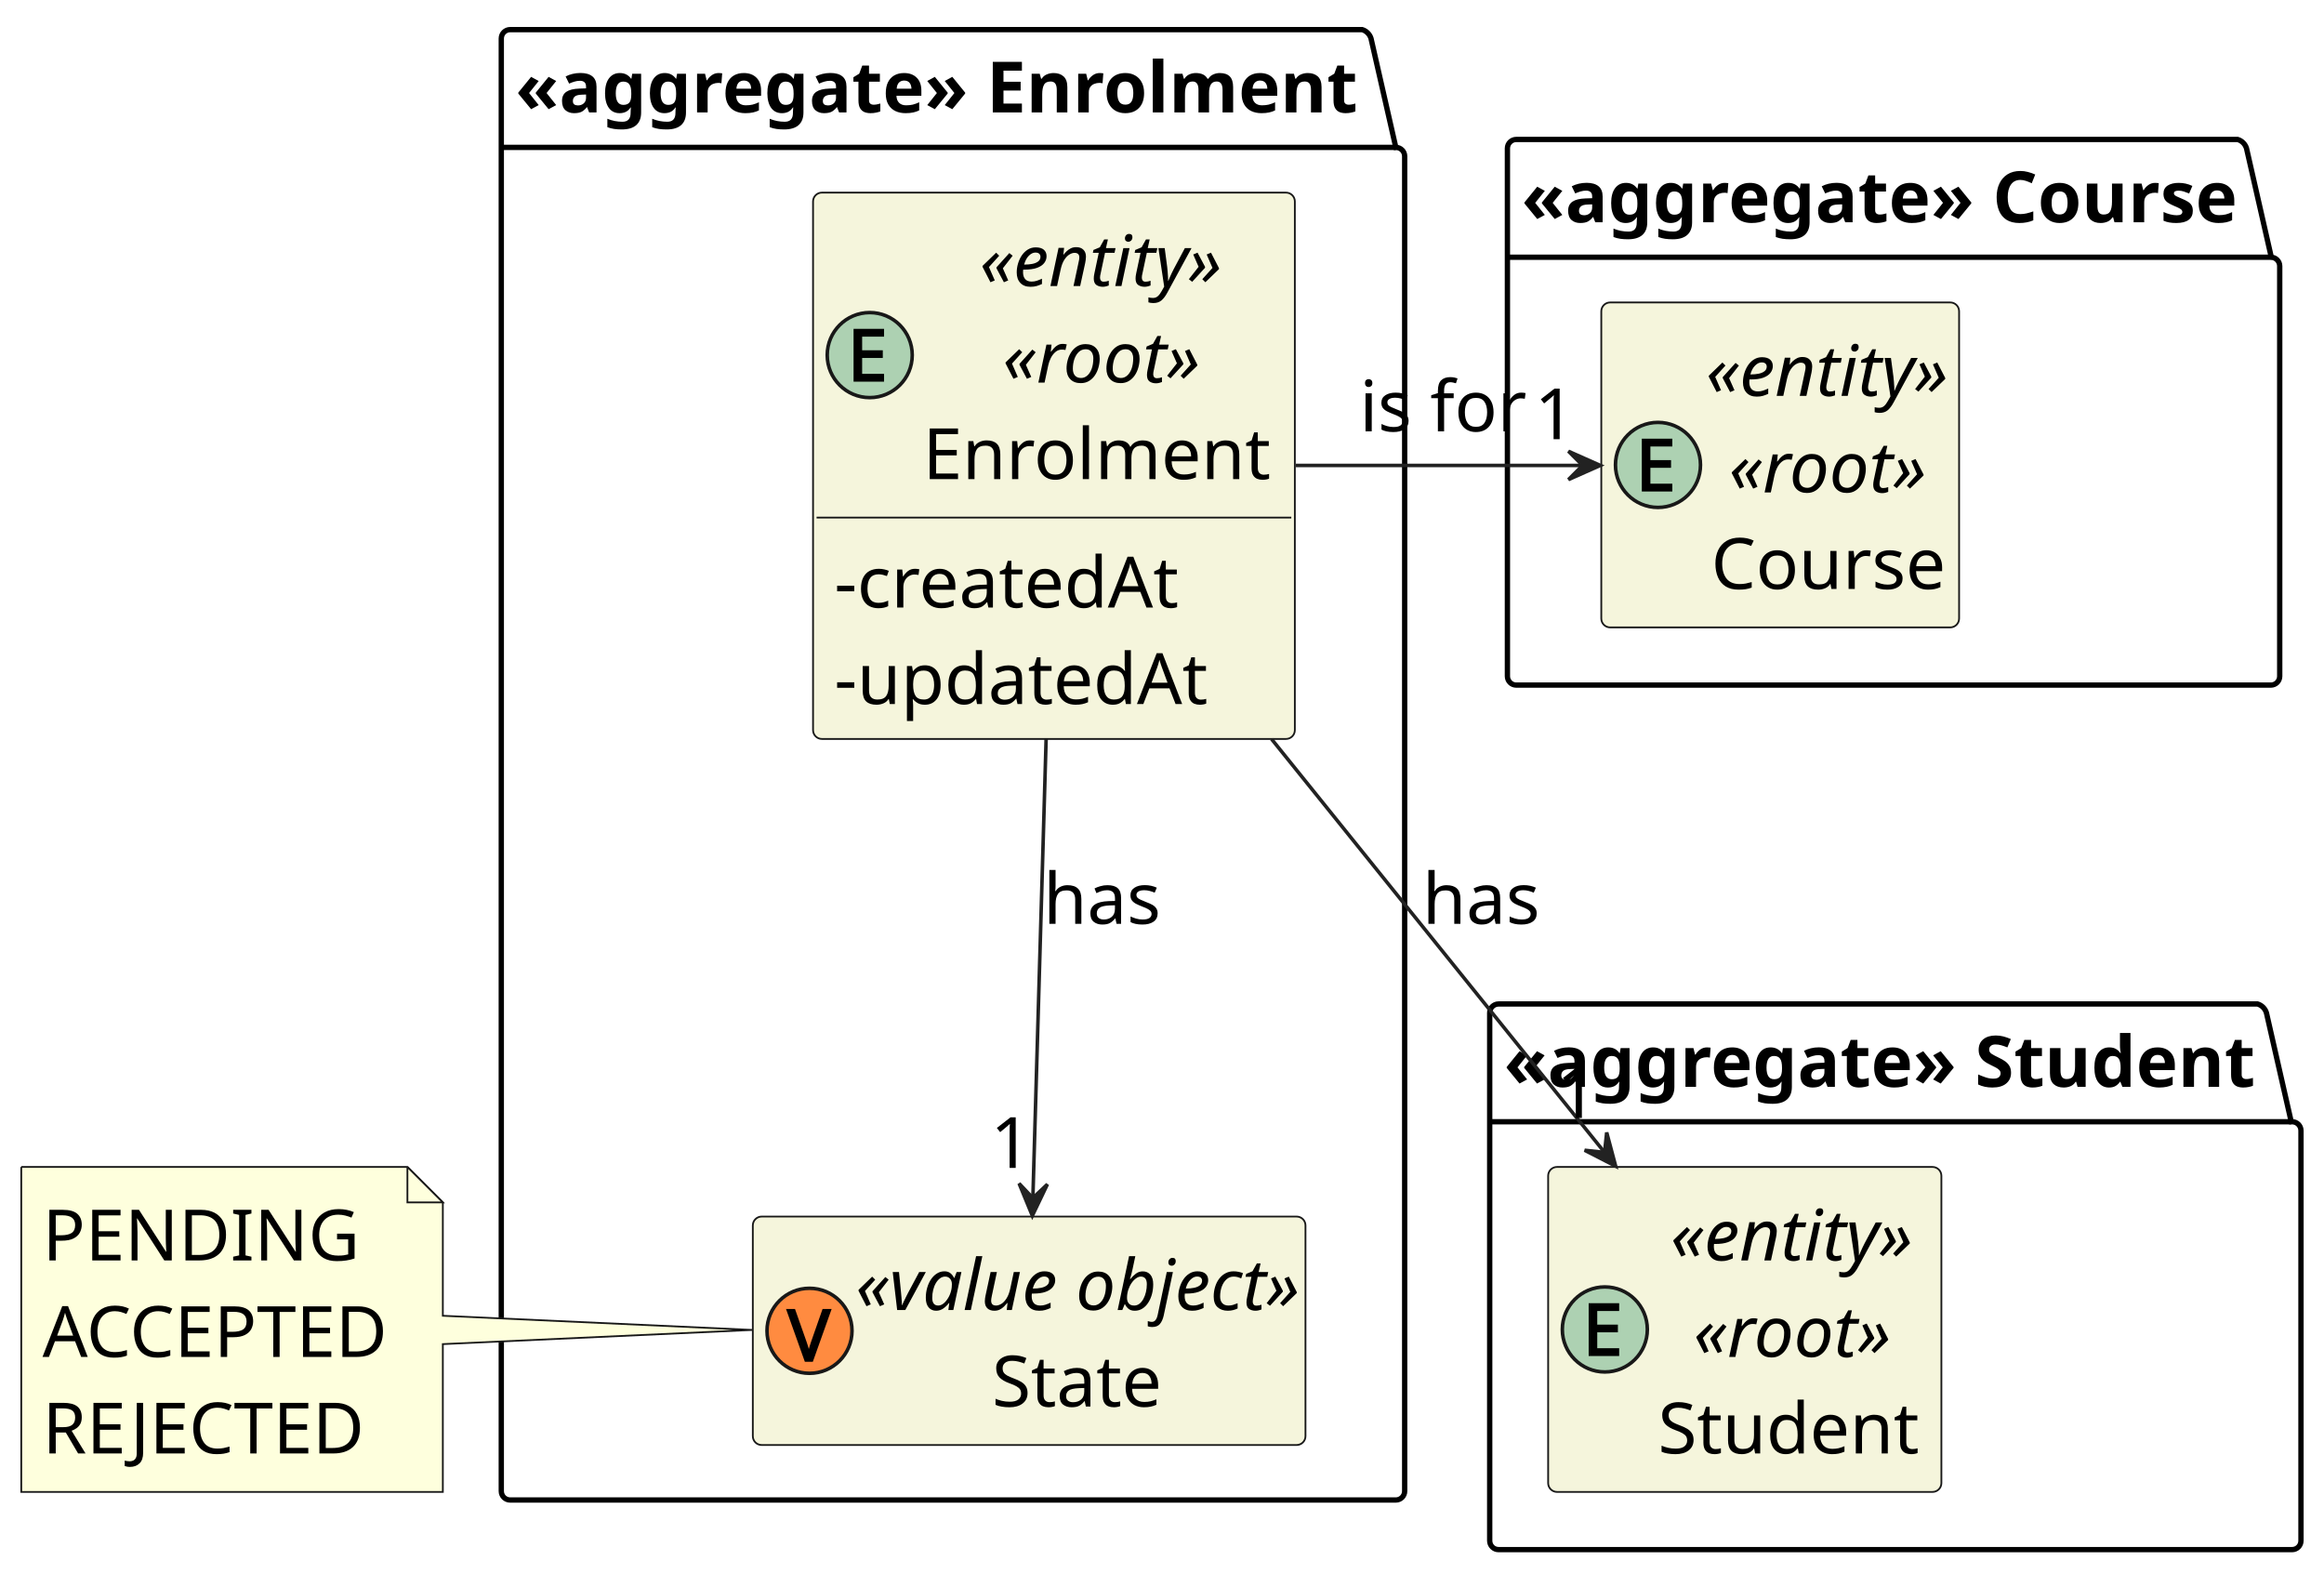
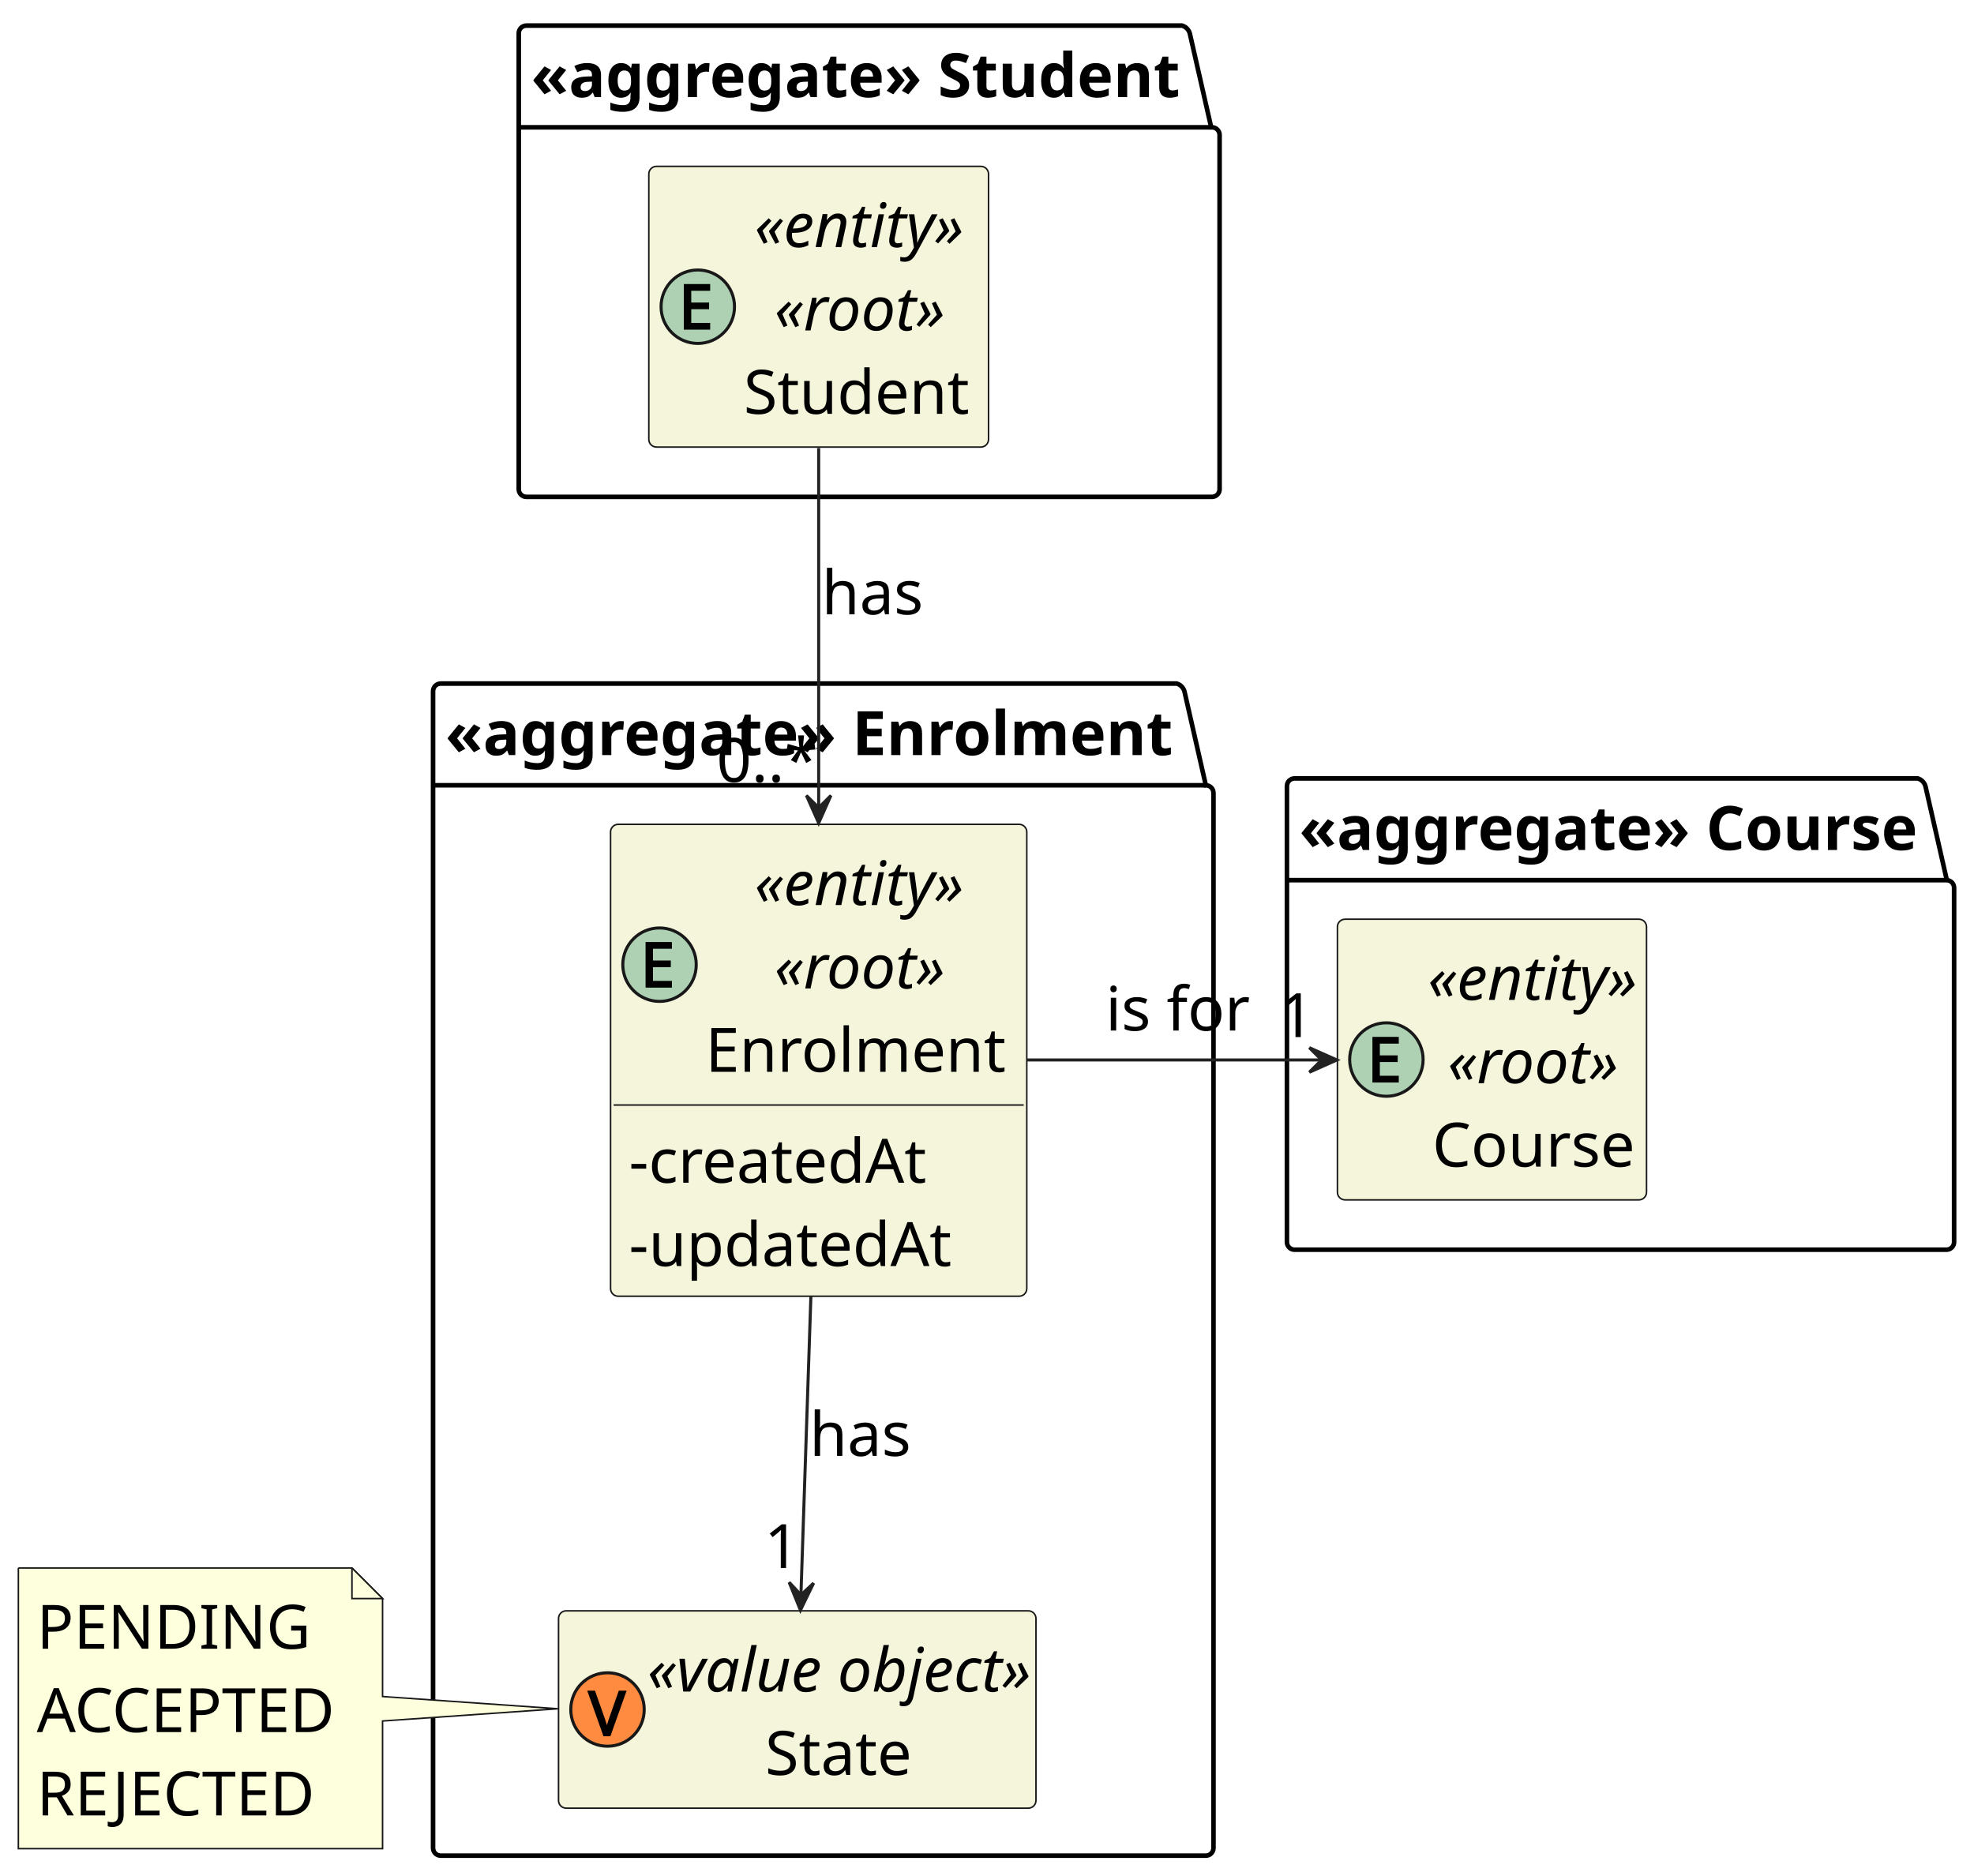
- <svg xmlns="http://www.w3.org/2000/svg" contentStyleType="text/css" height="444px" preserveAspectRatio="none" style="width:656px;height:444px;background:#FFFFFF;" version="1.1" viewBox="0 0 656 444" width="656px" zoomAndPan="magnify">
+ <svg xmlns="http://www.w3.org/2000/svg" contentStyleType="text/css" height="613px" preserveAspectRatio="none" style="width:645px;height:613px;background:#FFFFFF;" version="1.1" viewBox="0 0 645 613" width="645px" zoomAndPan="magnify">
  <defs />
  <g>
    <g id="cluster_&lt;&lt;aggregate&gt;&gt; Enrolment">
-       <path d="M144,8.36 L384.5,8.36 A3.75,3.75 0 0 1 387,10.86 L394,41.6 L394,41.6 A2.5,2.5 0 0 1 396.5,44.1 L396.5,420.86 A2.5,2.5 0 0 1 394,423.36 L144,423.36 A2.5,2.5 0 0 1 141.5,420.86 L141.5,10.86 A2.5,2.5 0 0 1 144,8.36 " fill="none" style="stroke:#000000;stroke-width:1.5;" />
-       <line style="stroke:#000000;stroke-width:1.5;" x1="141.5" x2="394" y1="41.6" y2="41.6" />
-       <text fill="#000000" font-family="sans-serif" font-size="20" font-weight="bold" lengthAdjust="spacing" textLength="239.5" x="145.5" y="31.74">«aggregate» Enrolment</text>
+       <path d="M144,223.36 L384.5,223.36 A3.75,3.75 0 0 1 387,225.86 L394,256.6 L394,256.6 A2.5,2.5 0 0 1 396.5,259.1 L396.5,603.86 A2.5,2.5 0 0 1 394,606.36 L144,606.36 A2.5,2.5 0 0 1 141.5,603.86 L141.5,225.86 A2.5,2.5 0 0 1 144,223.36 " fill="none" style="stroke:#000000;stroke-width:1.5;" />
+       <line style="stroke:#000000;stroke-width:1.5;" x1="141.5" x2="394" y1="256.6" y2="256.6" />
+       <text fill="#000000" font-family="sans-serif" font-size="20" font-weight="bold" lengthAdjust="spacing" textLength="239.5" x="145.5" y="246.74">«aggregate» Enrolment</text>
    </g>
    <g id="cluster_&lt;&lt;aggregate&gt;&gt; Student">
-       <path d="M423,283.36 L637.25,283.36 A3.75,3.75 0 0 1 639.75,285.86 L646.75,316.6 L647,316.6 A2.5,2.5 0 0 1 649.5,319.1 L649.5,434.86 A2.5,2.5 0 0 1 647,437.36 L423,437.36 A2.5,2.5 0 0 1 420.5,434.86 L420.5,285.86 A2.5,2.5 0 0 1 423,283.36 " fill="none" style="stroke:#000000;stroke-width:1.5;" />
-       <line style="stroke:#000000;stroke-width:1.5;" x1="420.5" x2="646.75" y1="316.6" y2="316.6" />
-       <text fill="#000000" font-family="sans-serif" font-size="20" font-weight="bold" lengthAdjust="spacing" textLength="213.25" x="424.5" y="306.74">«aggregate» Student</text>
+       <path d="M172,8.36 L386.25,8.36 A3.75,3.75 0 0 1 388.75,10.86 L395.75,41.6 L396,41.6 A2.5,2.5 0 0 1 398.5,44.1 L398.5,159.86 A2.5,2.5 0 0 1 396,162.36 L172,162.36 A2.5,2.5 0 0 1 169.5,159.86 L169.5,10.86 A2.5,2.5 0 0 1 172,8.36 " fill="none" style="stroke:#000000;stroke-width:1.5;" />
+       <line style="stroke:#000000;stroke-width:1.5;" x1="169.5" x2="395.75" y1="41.6" y2="41.6" />
+       <text fill="#000000" font-family="sans-serif" font-size="20" font-weight="bold" lengthAdjust="spacing" textLength="213.25" x="173.5" y="31.74">«aggregate» Student</text>
    </g>
    <g id="cluster_&lt;&lt;aggregate&gt;&gt; Course">
-       <path d="M428,39.36 L631.625,39.36 A3.75,3.75 0 0 1 634.125,41.86 L641.125,72.6 L641,72.6 A2.5,2.5 0 0 1 643.5,75.1 L643.5,190.86 A2.5,2.5 0 0 1 641,193.36 L428,193.36 A2.5,2.5 0 0 1 425.5,190.86 L425.5,41.86 A2.5,2.5 0 0 1 428,39.36 " fill="none" style="stroke:#000000;stroke-width:1.5;" />
-       <line style="stroke:#000000;stroke-width:1.5;" x1="425.5" x2="641.125" y1="72.6" y2="72.6" />
-       <text fill="#000000" font-family="sans-serif" font-size="20" font-weight="bold" lengthAdjust="spacing" textLength="202.625" x="429.5" y="62.74">«aggregate» Course</text>
+       <path d="M423,254.36 L626.625,254.36 A3.75,3.75 0 0 1 629.125,256.86 L636.125,287.6 L636,287.6 A2.5,2.5 0 0 1 638.5,290.1 L638.5,405.86 A2.5,2.5 0 0 1 636,408.36 L423,408.36 A2.5,2.5 0 0 1 420.5,405.86 L420.5,256.86 A2.5,2.5 0 0 1 423,254.36 " fill="none" style="stroke:#000000;stroke-width:1.5;" />
+       <line style="stroke:#000000;stroke-width:1.5;" x1="420.5" x2="636.125" y1="287.6" y2="287.6" />
+       <text fill="#000000" font-family="sans-serif" font-size="20" font-weight="bold" lengthAdjust="spacing" textLength="202.625" x="424.5" y="277.74">«aggregate» Course</text>
    </g>
    <g id="elem_Enrolment">
-       <rect codeLine="16" fill="#F5F5DC" height="154.2" id="Enrolment" rx="2.5" ry="2.5" style="stroke:#181818;stroke-width:0.5;" width="136" x="229.5" y="54.36" />
-       <ellipse cx="245.5" cy="100.22" fill="#ADD1B2" rx="12" ry="12" style="stroke:#181818;stroke-width:1.0;" />
-       <path d="M249.547,107.72 L240.938,107.72 L240.938,92.814 L249.547,92.814 L249.547,95.017 L243.359,95.017 L243.359,98.861 L249.188,98.861 L249.188,101.032 L243.359,101.032 L243.359,105.517 L249.547,105.517 L249.547,107.72 Z " fill="#000000" />
-       <text fill="#000000" font-family="sans-serif" font-size="20" font-style="italic" lengthAdjust="spacing" textLength="70" x="276.5" y="80.74">«entity»</text>
-       <text fill="#000000" font-family="sans-serif" font-size="20" font-style="italic" lengthAdjust="spacing" textLength="57" x="283" y="107.98">«root»</text>
-       <text fill="#000000" font-family="sans-serif" font-size="20" lengthAdjust="spacing" textLength="102" x="260.5" y="135.22">Enrolment</text>
-       <line style="stroke:#181818;stroke-width:0.5;" x1="230.5" x2="364.5" y1="146.08" y2="146.08" />
-       <text fill="#000000" font-family="sans-serif" font-size="20" lengthAdjust="spacing" textLength="100" x="235.5" y="171.46">-createdAt</text>
-       <text fill="#000000" font-family="sans-serif" font-size="20" lengthAdjust="spacing" textLength="110" x="235.5" y="198.7">-updatedAt</text>
+       <rect codeLine="16" fill="#F5F5DC" height="154.2" id="Enrolment" rx="2.5" ry="2.5" style="stroke:#181818;stroke-width:0.5;" width="136" x="199.5" y="269.36" />
+       <ellipse cx="215.5" cy="315.22" fill="#ADD1B2" rx="12" ry="12" style="stroke:#181818;stroke-width:1.0;" />
+       <path d="M219.547,322.72 L210.938,322.72 L210.938,307.814 L219.547,307.814 L219.547,310.017 L213.359,310.017 L213.359,313.861 L219.188,313.861 L219.188,316.033 L213.359,316.033 L213.359,320.517 L219.547,320.517 L219.547,322.72 Z " fill="#000000" />
+       <text fill="#000000" font-family="sans-serif" font-size="20" font-style="italic" lengthAdjust="spacing" textLength="70" x="246.5" y="295.74">«entity»</text>
+       <text fill="#000000" font-family="sans-serif" font-size="20" font-style="italic" lengthAdjust="spacing" textLength="57" x="253" y="322.98">«root»</text>
+       <text fill="#000000" font-family="sans-serif" font-size="20" lengthAdjust="spacing" textLength="102" x="230.5" y="350.22">Enrolment</text>
+       <line style="stroke:#181818;stroke-width:0.5;" x1="200.5" x2="334.5" y1="361.08" y2="361.08" />
+       <text fill="#000000" font-family="sans-serif" font-size="20" lengthAdjust="spacing" textLength="100" x="205.5" y="386.46">-createdAt</text>
+       <text fill="#000000" font-family="sans-serif" font-size="20" lengthAdjust="spacing" textLength="110" x="205.5" y="413.7">-updatedAt</text>
    </g>
    <g id="elem_State">
-       <rect codeLine="37" fill="#F5F5DC" height="64.48" id="State" rx="2.5" ry="2.5" style="stroke:#181818;stroke-width:0.5;" width="156" x="212.5" y="343.36" />
-       <ellipse cx="228.5" cy="375.6" fill="#FF8B40" rx="12" ry="12" style="stroke:#181818;stroke-width:1.0;" />
-       <path d="M234.75,369.444 L229.438,384.35 L227.188,384.35 L221.875,369.444 L224.406,369.444 L227.703,378.803 Q227.922,379.397 228.078,379.944 Q228.25,380.491 228.375,380.991 Q228.516,381.475 228.312,381.522 Q228.094,381.491 228.234,380.975 Q228.375,380.459 228.547,379.928 Q228.719,379.381 228.922,378.772 L232.188,369.444 L234.75,369.444 Z " fill="#000000" />
-       <text fill="#000000" font-family="sans-serif" font-size="20" font-style="italic" lengthAdjust="spacing" textLength="126" x="241.5" y="369.74">«value object»</text>
-       <text fill="#000000" font-family="sans-serif" font-size="20" lengthAdjust="spacing" textLength="49" x="280" y="396.98">State</text>
+       <rect codeLine="37" fill="#F5F5DC" height="64.48" id="State" rx="2.5" ry="2.5" style="stroke:#181818;stroke-width:0.5;" width="156" x="182.5" y="526.36" />
+       <ellipse cx="198.5" cy="558.6" fill="#FF8B40" rx="12" ry="12" style="stroke:#181818;stroke-width:1.0;" />
+       <path d="M204.75,552.444 L199.438,567.35 L197.188,567.35 L191.875,552.444 L194.406,552.444 L197.703,561.803 Q197.922,562.397 198.078,562.944 Q198.25,563.491 198.375,563.991 Q198.516,564.475 198.312,564.522 Q198.094,564.491 198.234,563.975 Q198.375,563.459 198.547,562.928 Q198.719,562.381 198.922,561.772 L202.188,552.444 L204.75,552.444 Z " fill="#000000" />
+       <text fill="#000000" font-family="sans-serif" font-size="20" font-style="italic" lengthAdjust="spacing" textLength="126" x="211.5" y="552.74">«value object»</text>
+       <text fill="#000000" font-family="sans-serif" font-size="20" lengthAdjust="spacing" textLength="49" x="250" y="579.98">State</text>
    </g>
    <g id="elem_Student">
-       <rect codeLine="26" fill="#F5F5DC" height="91.72" id="Student" rx="2.5" ry="2.5" style="stroke:#181818;stroke-width:0.5;" width="111" x="437" y="329.36" />
-       <ellipse cx="453" cy="375.22" fill="#ADD1B2" rx="12" ry="12" style="stroke:#181818;stroke-width:1.0;" />
-       <path d="M457.047,382.72 L448.438,382.72 L448.438,367.814 L457.047,367.814 L457.047,370.017 L450.859,370.017 L450.859,373.861 L456.688,373.861 L456.688,376.033 L450.859,376.033 L450.859,380.517 L457.047,380.517 L457.047,382.72 Z " fill="#000000" />
-       <text fill="#000000" font-family="sans-serif" font-size="20" font-style="italic" lengthAdjust="spacing" textLength="70" x="471.5" y="355.74">«entity»</text>
-       <text fill="#000000" font-family="sans-serif" font-size="20" font-style="italic" lengthAdjust="spacing" textLength="57" x="478" y="382.98">«root»</text>
-       <text fill="#000000" font-family="sans-serif" font-size="20" lengthAdjust="spacing" textLength="77" x="468" y="410.22">Student</text>
+       <rect codeLine="26" fill="#F5F5DC" height="91.72" id="Student" rx="2.5" ry="2.5" style="stroke:#181818;stroke-width:0.5;" width="111" x="212" y="54.36" />
+       <ellipse cx="228" cy="100.22" fill="#ADD1B2" rx="12" ry="12" style="stroke:#181818;stroke-width:1.0;" />
+       <path d="M232.047,107.72 L223.438,107.72 L223.438,92.814 L232.047,92.814 L232.047,95.017 L225.859,95.017 L225.859,98.861 L231.688,98.861 L231.688,101.032 L225.859,101.032 L225.859,105.517 L232.047,105.517 L232.047,107.72 Z " fill="#000000" />
+       <text fill="#000000" font-family="sans-serif" font-size="20" font-style="italic" lengthAdjust="spacing" textLength="70" x="246.5" y="80.74">«entity»</text>
+       <text fill="#000000" font-family="sans-serif" font-size="20" font-style="italic" lengthAdjust="spacing" textLength="57" x="253" y="107.98">«root»</text>
+       <text fill="#000000" font-family="sans-serif" font-size="20" lengthAdjust="spacing" textLength="77" x="243" y="135.22">Student</text>
    </g>
    <g id="elem_Course">
-       <rect codeLine="34" fill="#F5F5DC" height="91.72" id="Course" rx="2.5" ry="2.5" style="stroke:#181818;stroke-width:0.5;" width="101" x="452" y="85.36" />
-       <ellipse cx="468" cy="131.22" fill="#ADD1B2" rx="12" ry="12" style="stroke:#181818;stroke-width:1.0;" />
-       <path d="M472.047,138.72 L463.438,138.72 L463.438,123.814 L472.047,123.814 L472.047,126.017 L465.859,126.017 L465.859,129.861 L471.688,129.861 L471.688,132.032 L465.859,132.032 L465.859,136.517 L472.047,136.517 L472.047,138.72 Z " fill="#000000" />
-       <text fill="#000000" font-family="sans-serif" font-size="20" font-style="italic" lengthAdjust="spacing" textLength="70" x="481.5" y="111.74">«entity»</text>
-       <text fill="#000000" font-family="sans-serif" font-size="20" font-style="italic" lengthAdjust="spacing" textLength="57" x="488" y="138.98">«root»</text>
-       <text fill="#000000" font-family="sans-serif" font-size="20" lengthAdjust="spacing" textLength="67" x="483" y="166.22">Course</text>
+       <rect codeLine="34" fill="#F5F5DC" height="91.72" id="Course" rx="2.5" ry="2.5" style="stroke:#181818;stroke-width:0.5;" width="101" x="437" y="300.36" />
+       <ellipse cx="453" cy="346.22" fill="#ADD1B2" rx="12" ry="12" style="stroke:#181818;stroke-width:1.0;" />
+       <path d="M457.047,353.72 L448.438,353.72 L448.438,338.814 L457.047,338.814 L457.047,341.017 L450.859,341.017 L450.859,344.861 L456.688,344.861 L456.688,347.033 L450.859,347.033 L450.859,351.517 L457.047,351.517 L457.047,353.72 Z " fill="#000000" />
+       <text fill="#000000" font-family="sans-serif" font-size="20" font-style="italic" lengthAdjust="spacing" textLength="70" x="466.5" y="326.74">«entity»</text>
+       <text fill="#000000" font-family="sans-serif" font-size="20" font-style="italic" lengthAdjust="spacing" textLength="57" x="473" y="353.98">«root»</text>
+       <text fill="#000000" font-family="sans-serif" font-size="20" lengthAdjust="spacing" textLength="67" x="468" y="381.22">Course</text>
    </g>
    <g id="elem_GMN9">
-       <path d="M6,329.36 L6,421.08 A0,0 0 0 0 6,421.08 L125,421.08 A0,0 0 0 0 125,421.08 L125,379.36 L212.4,375.36 L125,371.36 L125,339.36 L115,329.36 L6,329.36 A0,0 0 0 0 6,329.36 " fill="#FEFFDD" style="stroke:#181818;stroke-width:0.5;" />
-       <path d="M115,329.36 L115,339.36 L125,339.36 L115,329.36 " fill="#FEFFDD" style="stroke:#181818;stroke-width:0.5;" />
-       <text fill="#000000" font-family="sans-serif" font-size="20" lengthAdjust="spacing" textLength="90" x="12" y="355.74">PENDING</text>
-       <text fill="#000000" font-family="sans-serif" font-size="20" lengthAdjust="spacing" textLength="98" x="12" y="382.98">ACCEPTED</text>
-       <text fill="#000000" font-family="sans-serif" font-size="20" lengthAdjust="spacing" textLength="90" x="12" y="410.22">REJECTED</text>
+       <path d="M6,512.36 L6,604.08 A0,0 0 0 0 6,604.08 L125,604.08 A0,0 0 0 0 125,604.08 L125,562.36 L182.33,558.36 L125,554.36 L125,522.36 L115,512.36 L6,512.36 A0,0 0 0 0 6,512.36 " fill="#FEFFDD" style="stroke:#181818;stroke-width:0.5;" />
+       <path d="M115,512.36 L115,522.36 L125,522.36 L115,512.36 " fill="#FEFFDD" style="stroke:#181818;stroke-width:0.5;" />
+       <text fill="#000000" font-family="sans-serif" font-size="20" lengthAdjust="spacing" textLength="90" x="12" y="538.74">PENDING</text>
+       <text fill="#000000" font-family="sans-serif" font-size="20" lengthAdjust="spacing" textLength="98" x="12" y="565.98">ACCEPTED</text>
+       <text fill="#000000" font-family="sans-serif" font-size="20" lengthAdjust="spacing" textLength="90" x="12" y="593.22">REJECTED</text>
    </g>
    <g id="link_Enrolment_State">
-       <path codeLine="44" d="M295.29,208.6 C294.05,251.73 292.54,303.7 291.56,337.81 " fill="none" id="Enrolment-to-State" style="stroke:#222222;stroke-width:1.0;" />
-       <polygon fill="#222222" points="291.4,343.13,295.655,334.248,291.543,338.132,287.659,334.019,291.4,343.13" style="stroke:#222222;stroke-width:1.0;" />
-       <text fill="#000000" font-family="sans-serif" font-size="20" lengthAdjust="spacing" textLength="34" x="294.5" y="260.74">has</text>
-       <text fill="#000000" font-family="sans-serif" font-size="20" lengthAdjust="spacing" textLength="11" x="279.609" y="329.63">1</text>
+       <path codeLine="44" d="M264.96,423.47 C263.86,456.7 262.61,494.12 261.71,520.94 " fill="none" id="Enrolment-to-State" style="stroke:#222222;stroke-width:1.0;" />
+       <polygon fill="#222222" points="261.54,526.16,265.846,517.302,261.711,521.163,257.851,517.028,261.54,526.16" style="stroke:#222222;stroke-width:1.0;" />
+       <text fill="#000000" font-family="sans-serif" font-size="20" lengthAdjust="spacing" textLength="34" x="264.5" y="475.74">has</text>
+       <text fill="#000000" font-family="sans-serif" font-size="20" lengthAdjust="spacing" textLength="11" x="249.746" y="512.378">1</text>
    </g>
-     <g id="link_Enrolment_Student">
-       <path codeLine="46" d="M358.93,208.6 C389.61,246.67 425.84,291.63 452.82,325.12 " fill="none" id="Enrolment-to-Student" style="stroke:#222222;stroke-width:1.0;" />
-       <polygon fill="#222222" points="456.06,329.14,453.527,319.622,452.923,325.247,447.298,324.642,456.06,329.14" style="stroke:#222222;stroke-width:1.0;" />
-       <text fill="#000000" font-family="sans-serif" font-size="20" lengthAdjust="spacing" textLength="34" x="401.5" y="260.74">has</text>
-       <text fill="#000000" font-family="sans-serif" font-size="20" lengthAdjust="spacing" textLength="11" x="439.424" y="315.53">1</text>
+     <g id="link_Student_Enrolment">
+       <path codeLine="46" d="M267.5,146.4 C267.5,179.21 267.5,224.58 267.5,263.71 " fill="none" id="Student-to-Enrolment" style="stroke:#222222;stroke-width:1.0;" />
+       <polygon fill="#222222" points="267.5,268.94,271.5,259.94,267.5,263.94,263.5,259.94,267.5,268.94" style="stroke:#222222;stroke-width:1.0;" />
+       <text fill="#000000" font-family="sans-serif" font-size="20" lengthAdjust="spacing" textLength="34" x="268.5" y="200.74">has</text>
+       <text fill="#000000" font-family="sans-serif" font-size="20" lengthAdjust="spacing" textLength="32" x="234.125" y="255.508">0..*</text>
    </g>
    <g id="link_Enrolment_Course">
-       <path codeLine="47" d="M365.76,131.36 C391.97,131.36 421.55,131.36 446.48,131.36 " fill="none" id="Enrolment-to-Course" style="stroke:#222222;stroke-width:1.0;" />
-       <polygon fill="#222222" points="451.72,131.36,442.72,127.36,446.72,131.36,442.72,135.36,451.72,131.36" style="stroke:#222222;stroke-width:1.0;" />
-       <text fill="#000000" font-family="sans-serif" font-size="20" lengthAdjust="spacing" textLength="50" x="383.75" y="121.74">is for</text>
-       <text fill="#000000" font-family="sans-serif" font-size="20" lengthAdjust="spacing" textLength="11" x="433.157" y="123.961">1</text>
+       <path codeLine="47" d="M335.6,346.36 C366.5,346.36 402.58,346.36 431.82,346.36 " fill="none" id="Enrolment-to-Course" style="stroke:#222222;stroke-width:1.0;" />
+       <polygon fill="#222222" points="436.83,346.36,427.83,342.36,431.83,346.36,427.83,350.36,436.83,346.36" style="stroke:#222222;stroke-width:1.0;" />
+       <text fill="#000000" font-family="sans-serif" font-size="20" lengthAdjust="spacing" textLength="50" x="361.25" y="336.74">is for</text>
+       <text fill="#000000" font-family="sans-serif" font-size="20" lengthAdjust="spacing" textLength="11" x="417.931" y="338.878">1</text>
    </g>
  </g>
</svg>
